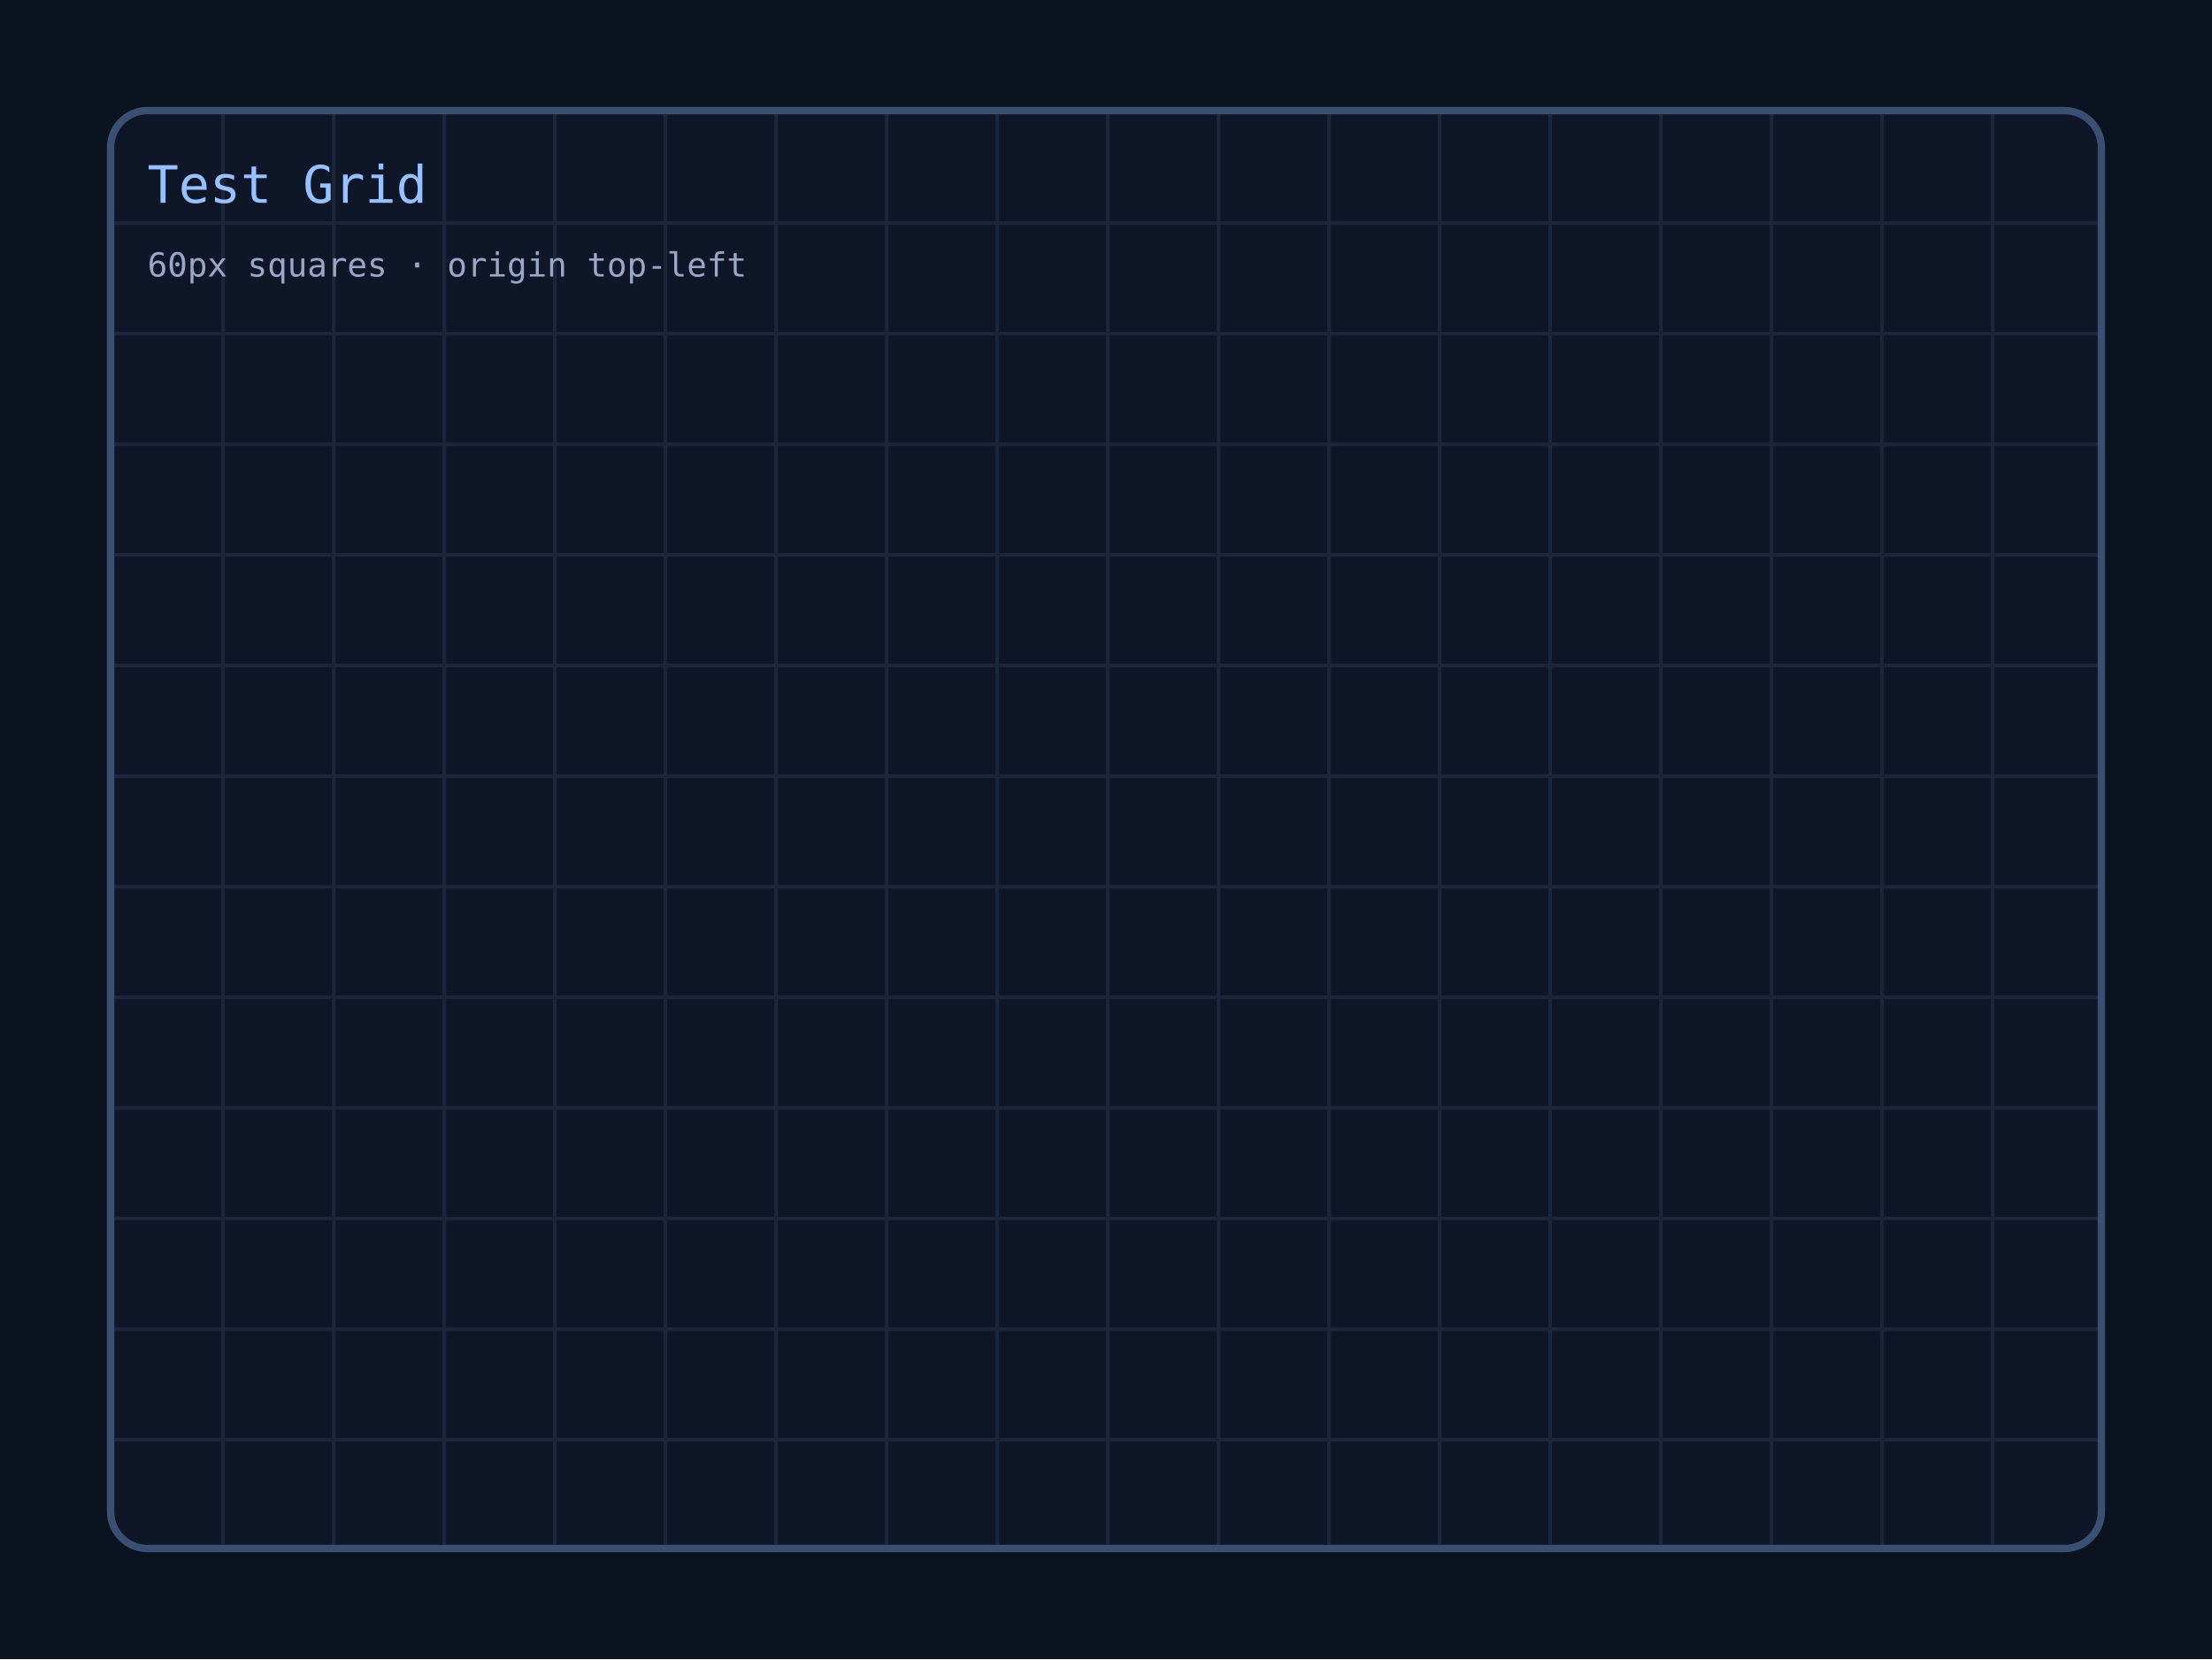
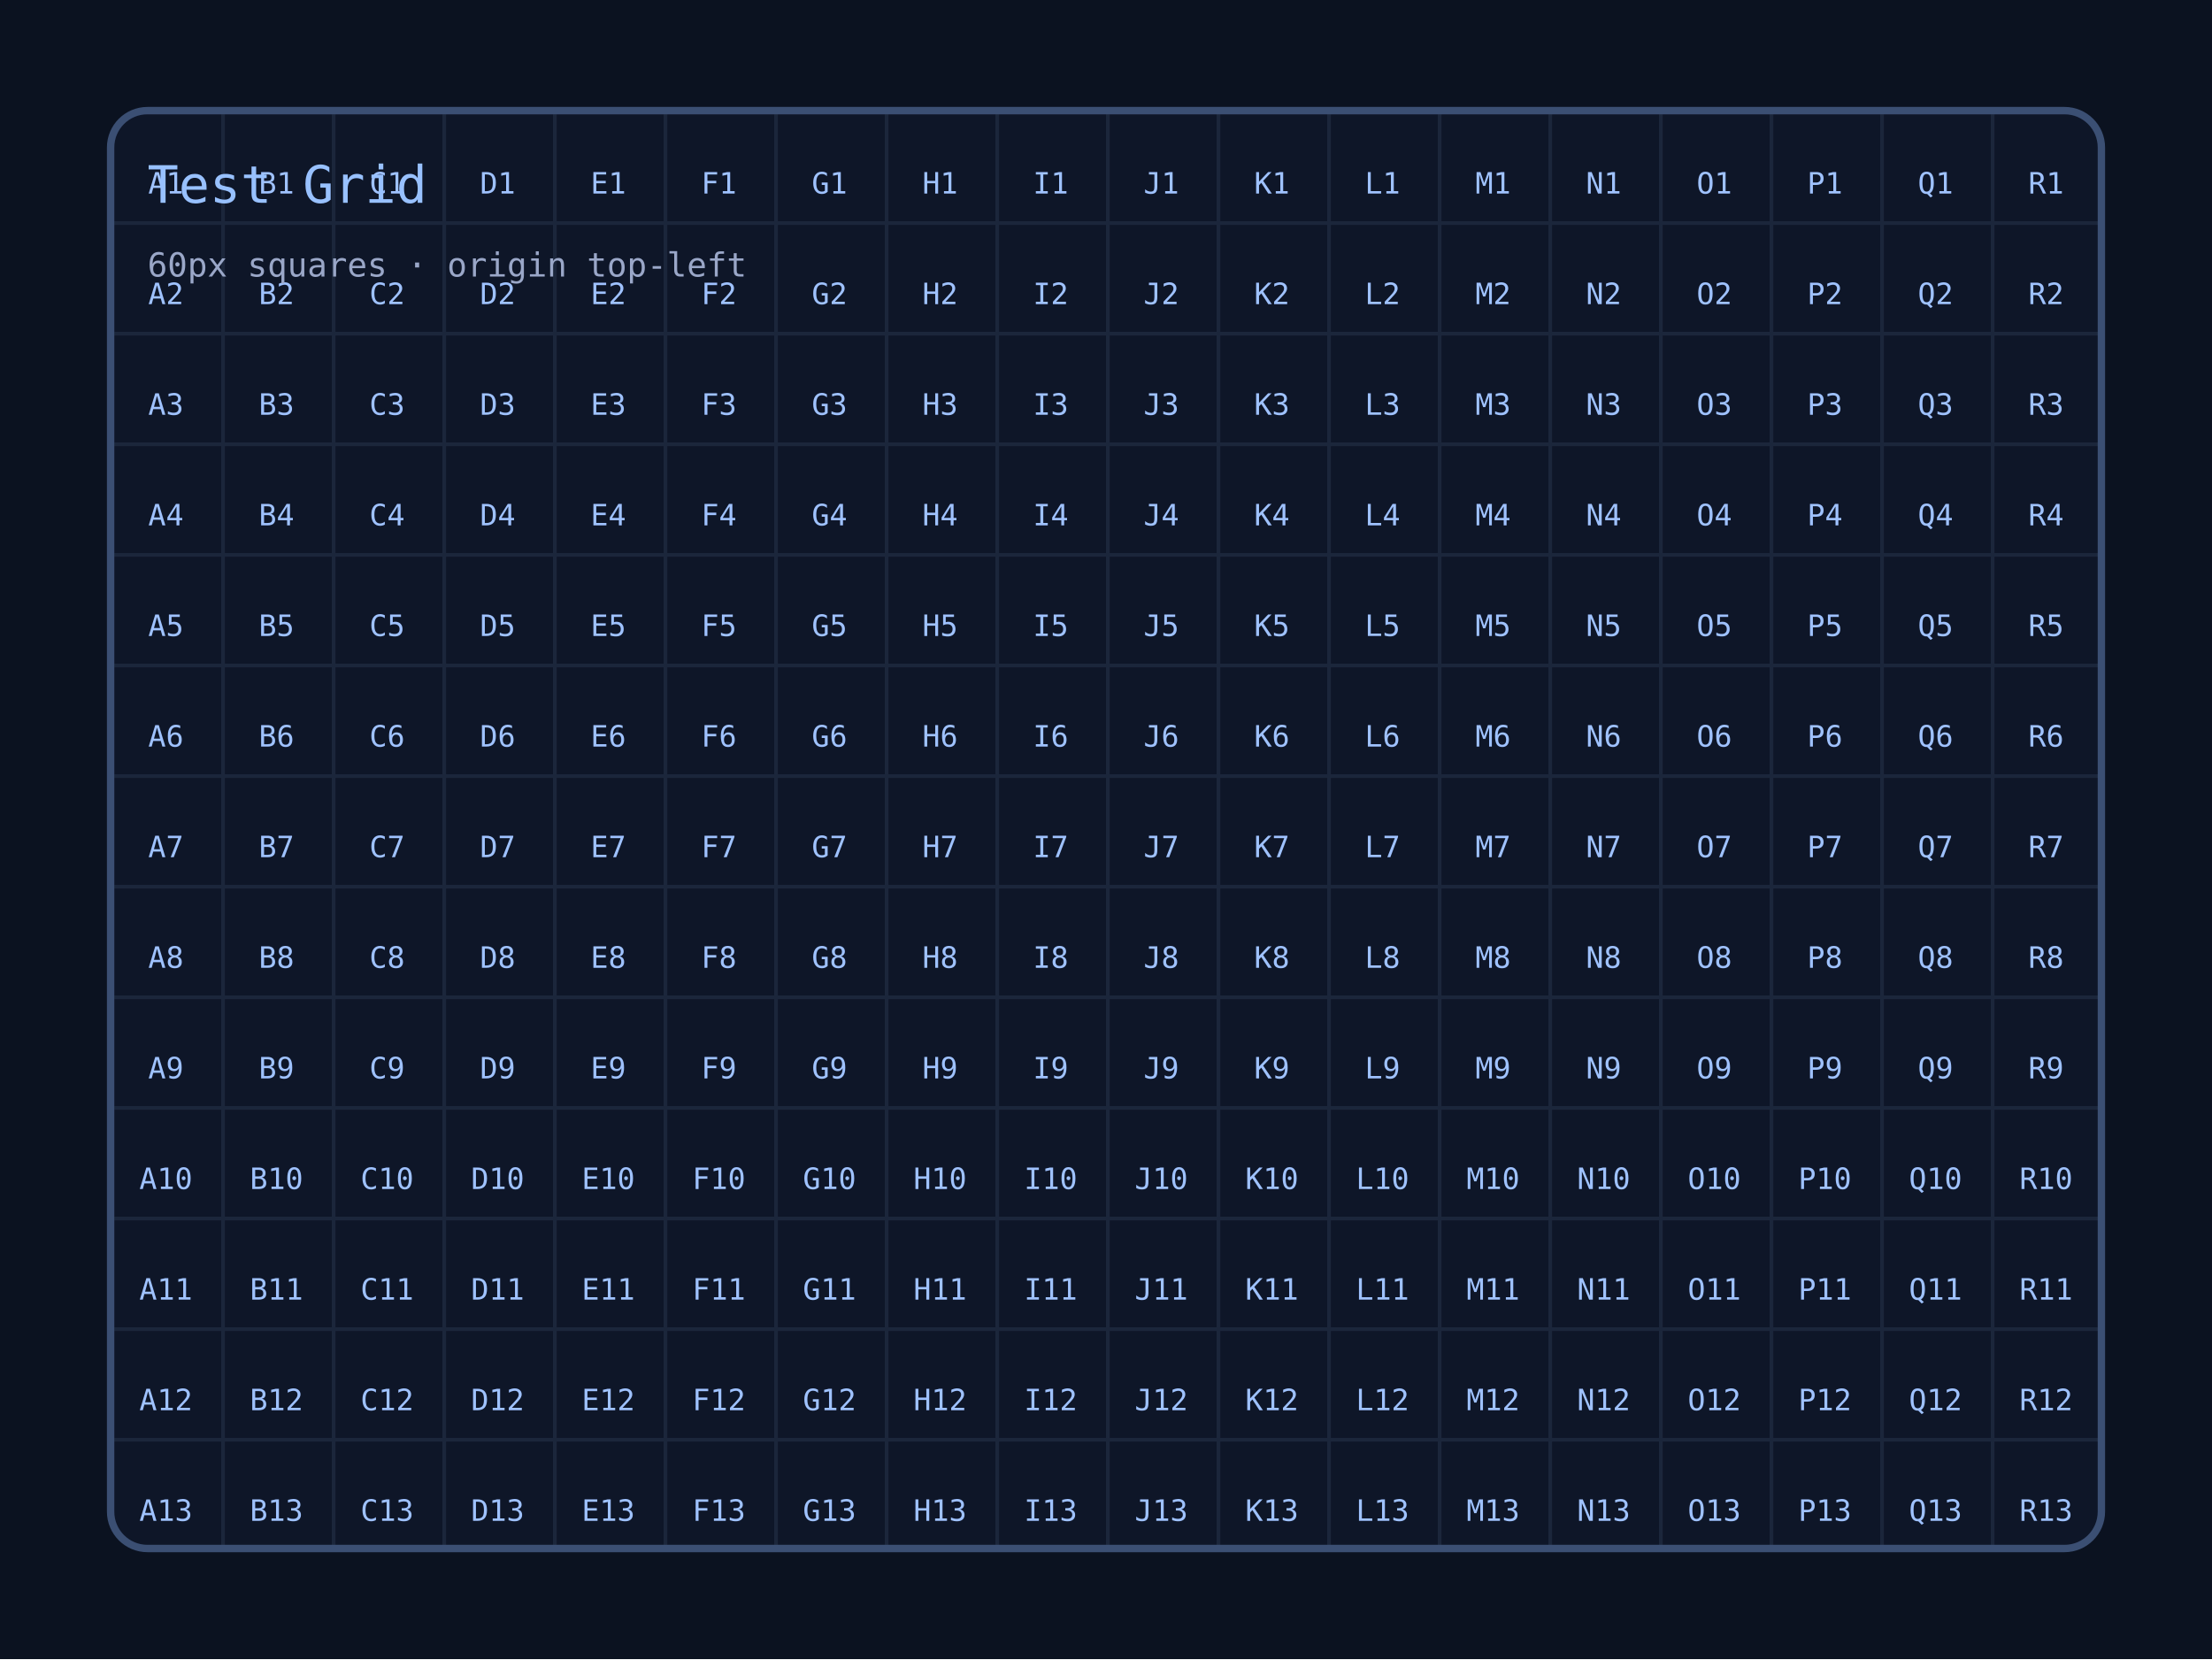
<svg xmlns="http://www.w3.org/2000/svg" width="1200" height="900" viewBox="0 0 1200 900">
  <defs>
    <pattern id="grid" width="60" height="60" patternUnits="userSpaceOnUse">
      <rect width="60" height="60" fill="#0e1628" />
      <path d="M60 0H0V60" fill="none" stroke="#2c3a55" stroke-width="2" />
      <path d="M60 0H0" fill="none" stroke="#1b263b" stroke-width="4" />
      <path d="M0 0V60" fill="none" stroke="#1b263b" stroke-width="4" />
    </pattern>
  </defs>
  <rect width="100%" height="100%" fill="#0b1220" />
  <rect x="60" y="60" width="1080" height="780" fill="url(#grid)" stroke="#3b4f73" stroke-width="4" rx="20" ry="20" />
+   <g id="labels" fill="#9fc2ff" font-family="monospace" font-size="16" text-anchor="middle">
+     <text x="90" y="105">A1</text>
+     <text x="150" y="105">B1</text>
+     <text x="210" y="105">C1</text>
+     <text x="270" y="105">D1</text>
+     <text x="330" y="105">E1</text>
+     <text x="390" y="105">F1</text>
+     <text x="450" y="105">G1</text>
+     <text x="510" y="105">H1</text>
+     <text x="570" y="105">I1</text>
+     <text x="630" y="105">J1</text>
+     <text x="690" y="105">K1</text>
+     <text x="750" y="105">L1</text>
+     <text x="810" y="105">M1</text>
+     <text x="870" y="105">N1</text>
+     <text x="930" y="105">O1</text>
+     <text x="990" y="105">P1</text>
+     <text x="1050" y="105">Q1</text>
+     <text x="1110" y="105">R1</text>
+     <text x="90" y="165">A2</text>
+     <text x="150" y="165">B2</text>
+     <text x="210" y="165">C2</text>
+     <text x="270" y="165">D2</text>
+     <text x="330" y="165">E2</text>
+     <text x="390" y="165">F2</text>
+     <text x="450" y="165">G2</text>
+     <text x="510" y="165">H2</text>
+     <text x="570" y="165">I2</text>
+     <text x="630" y="165">J2</text>
+     <text x="690" y="165">K2</text>
+     <text x="750" y="165">L2</text>
+     <text x="810" y="165">M2</text>
+     <text x="870" y="165">N2</text>
+     <text x="930" y="165">O2</text>
+     <text x="990" y="165">P2</text>
+     <text x="1050" y="165">Q2</text>
+     <text x="1110" y="165">R2</text>
+     <text x="90" y="225">A3</text>
+     <text x="150" y="225">B3</text>
+     <text x="210" y="225">C3</text>
+     <text x="270" y="225">D3</text>
+     <text x="330" y="225">E3</text>
+     <text x="390" y="225">F3</text>
+     <text x="450" y="225">G3</text>
+     <text x="510" y="225">H3</text>
+     <text x="570" y="225">I3</text>
+     <text x="630" y="225">J3</text>
+     <text x="690" y="225">K3</text>
+     <text x="750" y="225">L3</text>
+     <text x="810" y="225">M3</text>
+     <text x="870" y="225">N3</text>
+     <text x="930" y="225">O3</text>
+     <text x="990" y="225">P3</text>
+     <text x="1050" y="225">Q3</text>
+     <text x="1110" y="225">R3</text>
+     <text x="90" y="285">A4</text>
+     <text x="150" y="285">B4</text>
+     <text x="210" y="285">C4</text>
+     <text x="270" y="285">D4</text>
+     <text x="330" y="285">E4</text>
+     <text x="390" y="285">F4</text>
+     <text x="450" y="285">G4</text>
+     <text x="510" y="285">H4</text>
+     <text x="570" y="285">I4</text>
+     <text x="630" y="285">J4</text>
+     <text x="690" y="285">K4</text>
+     <text x="750" y="285">L4</text>
+     <text x="810" y="285">M4</text>
+     <text x="870" y="285">N4</text>
+     <text x="930" y="285">O4</text>
+     <text x="990" y="285">P4</text>
+     <text x="1050" y="285">Q4</text>
+     <text x="1110" y="285">R4</text>
+     <text x="90" y="345">A5</text>
+     <text x="150" y="345">B5</text>
+     <text x="210" y="345">C5</text>
+     <text x="270" y="345">D5</text>
+     <text x="330" y="345">E5</text>
+     <text x="390" y="345">F5</text>
+     <text x="450" y="345">G5</text>
+     <text x="510" y="345">H5</text>
+     <text x="570" y="345">I5</text>
+     <text x="630" y="345">J5</text>
+     <text x="690" y="345">K5</text>
+     <text x="750" y="345">L5</text>
+     <text x="810" y="345">M5</text>
+     <text x="870" y="345">N5</text>
+     <text x="930" y="345">O5</text>
+     <text x="990" y="345">P5</text>
+     <text x="1050" y="345">Q5</text>
+     <text x="1110" y="345">R5</text>
+     <text x="90" y="405">A6</text>
+     <text x="150" y="405">B6</text>
+     <text x="210" y="405">C6</text>
+     <text x="270" y="405">D6</text>
+     <text x="330" y="405">E6</text>
+     <text x="390" y="405">F6</text>
+     <text x="450" y="405">G6</text>
+     <text x="510" y="405">H6</text>
+     <text x="570" y="405">I6</text>
+     <text x="630" y="405">J6</text>
+     <text x="690" y="405">K6</text>
+     <text x="750" y="405">L6</text>
+     <text x="810" y="405">M6</text>
+     <text x="870" y="405">N6</text>
+     <text x="930" y="405">O6</text>
+     <text x="990" y="405">P6</text>
+     <text x="1050" y="405">Q6</text>
+     <text x="1110" y="405">R6</text>
+     <text x="90" y="465">A7</text>
+     <text x="150" y="465">B7</text>
+     <text x="210" y="465">C7</text>
+     <text x="270" y="465">D7</text>
+     <text x="330" y="465">E7</text>
+     <text x="390" y="465">F7</text>
+     <text x="450" y="465">G7</text>
+     <text x="510" y="465">H7</text>
+     <text x="570" y="465">I7</text>
+     <text x="630" y="465">J7</text>
+     <text x="690" y="465">K7</text>
+     <text x="750" y="465">L7</text>
+     <text x="810" y="465">M7</text>
+     <text x="870" y="465">N7</text>
+     <text x="930" y="465">O7</text>
+     <text x="990" y="465">P7</text>
+     <text x="1050" y="465">Q7</text>
+     <text x="1110" y="465">R7</text>
+     <text x="90" y="525">A8</text>
+     <text x="150" y="525">B8</text>
+     <text x="210" y="525">C8</text>
+     <text x="270" y="525">D8</text>
+     <text x="330" y="525">E8</text>
+     <text x="390" y="525">F8</text>
+     <text x="450" y="525">G8</text>
+     <text x="510" y="525">H8</text>
+     <text x="570" y="525">I8</text>
+     <text x="630" y="525">J8</text>
+     <text x="690" y="525">K8</text>
+     <text x="750" y="525">L8</text>
+     <text x="810" y="525">M8</text>
+     <text x="870" y="525">N8</text>
+     <text x="930" y="525">O8</text>
+     <text x="990" y="525">P8</text>
+     <text x="1050" y="525">Q8</text>
+     <text x="1110" y="525">R8</text>
+     <text x="90" y="585">A9</text>
+     <text x="150" y="585">B9</text>
+     <text x="210" y="585">C9</text>
+     <text x="270" y="585">D9</text>
+     <text x="330" y="585">E9</text>
+     <text x="390" y="585">F9</text>
+     <text x="450" y="585">G9</text>
+     <text x="510" y="585">H9</text>
+     <text x="570" y="585">I9</text>
+     <text x="630" y="585">J9</text>
+     <text x="690" y="585">K9</text>
+     <text x="750" y="585">L9</text>
+     <text x="810" y="585">M9</text>
+     <text x="870" y="585">N9</text>
+     <text x="930" y="585">O9</text>
+     <text x="990" y="585">P9</text>
+     <text x="1050" y="585">Q9</text>
+     <text x="1110" y="585">R9</text>
+     <text x="90" y="645">A10</text>
+     <text x="150" y="645">B10</text>
+     <text x="210" y="645">C10</text>
+     <text x="270" y="645">D10</text>
+     <text x="330" y="645">E10</text>
+     <text x="390" y="645">F10</text>
+     <text x="450" y="645">G10</text>
+     <text x="510" y="645">H10</text>
+     <text x="570" y="645">I10</text>
+     <text x="630" y="645">J10</text>
+     <text x="690" y="645">K10</text>
+     <text x="750" y="645">L10</text>
+     <text x="810" y="645">M10</text>
+     <text x="870" y="645">N10</text>
+     <text x="930" y="645">O10</text>
+     <text x="990" y="645">P10</text>
+     <text x="1050" y="645">Q10</text>
+     <text x="1110" y="645">R10</text>
+     <text x="90" y="705">A11</text>
+     <text x="150" y="705">B11</text>
+     <text x="210" y="705">C11</text>
+     <text x="270" y="705">D11</text>
+     <text x="330" y="705">E11</text>
+     <text x="390" y="705">F11</text>
+     <text x="450" y="705">G11</text>
+     <text x="510" y="705">H11</text>
+     <text x="570" y="705">I11</text>
+     <text x="630" y="705">J11</text>
+     <text x="690" y="705">K11</text>
+     <text x="750" y="705">L11</text>
+     <text x="810" y="705">M11</text>
+     <text x="870" y="705">N11</text>
+     <text x="930" y="705">O11</text>
+     <text x="990" y="705">P11</text>
+     <text x="1050" y="705">Q11</text>
+     <text x="1110" y="705">R11</text>
+     <text x="90" y="765">A12</text>
+     <text x="150" y="765">B12</text>
+     <text x="210" y="765">C12</text>
+     <text x="270" y="765">D12</text>
+     <text x="330" y="765">E12</text>
+     <text x="390" y="765">F12</text>
+     <text x="450" y="765">G12</text>
+     <text x="510" y="765">H12</text>
+     <text x="570" y="765">I12</text>
+     <text x="630" y="765">J12</text>
+     <text x="690" y="765">K12</text>
+     <text x="750" y="765">L12</text>
+     <text x="810" y="765">M12</text>
+     <text x="870" y="765">N12</text>
+     <text x="930" y="765">O12</text>
+     <text x="990" y="765">P12</text>
+     <text x="1050" y="765">Q12</text>
+     <text x="1110" y="765">R12</text>
+     <text x="90" y="825">A13</text>
+     <text x="150" y="825">B13</text>
+     <text x="210" y="825">C13</text>
+     <text x="270" y="825">D13</text>
+     <text x="330" y="825">E13</text>
+     <text x="390" y="825">F13</text>
+     <text x="450" y="825">G13</text>
+     <text x="510" y="825">H13</text>
+     <text x="570" y="825">I13</text>
+     <text x="630" y="825">J13</text>
+     <text x="690" y="825">K13</text>
+     <text x="750" y="825">L13</text>
+     <text x="810" y="825">M13</text>
+     <text x="870" y="825">N13</text>
+     <text x="930" y="825">O13</text>
+     <text x="990" y="825">P13</text>
+     <text x="1050" y="825">Q13</text>
+     <text x="1110" y="825">R13</text>
+   </g>
  <text x="80" y="110" fill="#98c1ff" font-family="monospace" font-size="28">Test Grid</text>
  <text x="80" y="150" fill="#9aa7c8" font-family="monospace" font-size="18">60px squares · origin top-left</text>
</svg>
